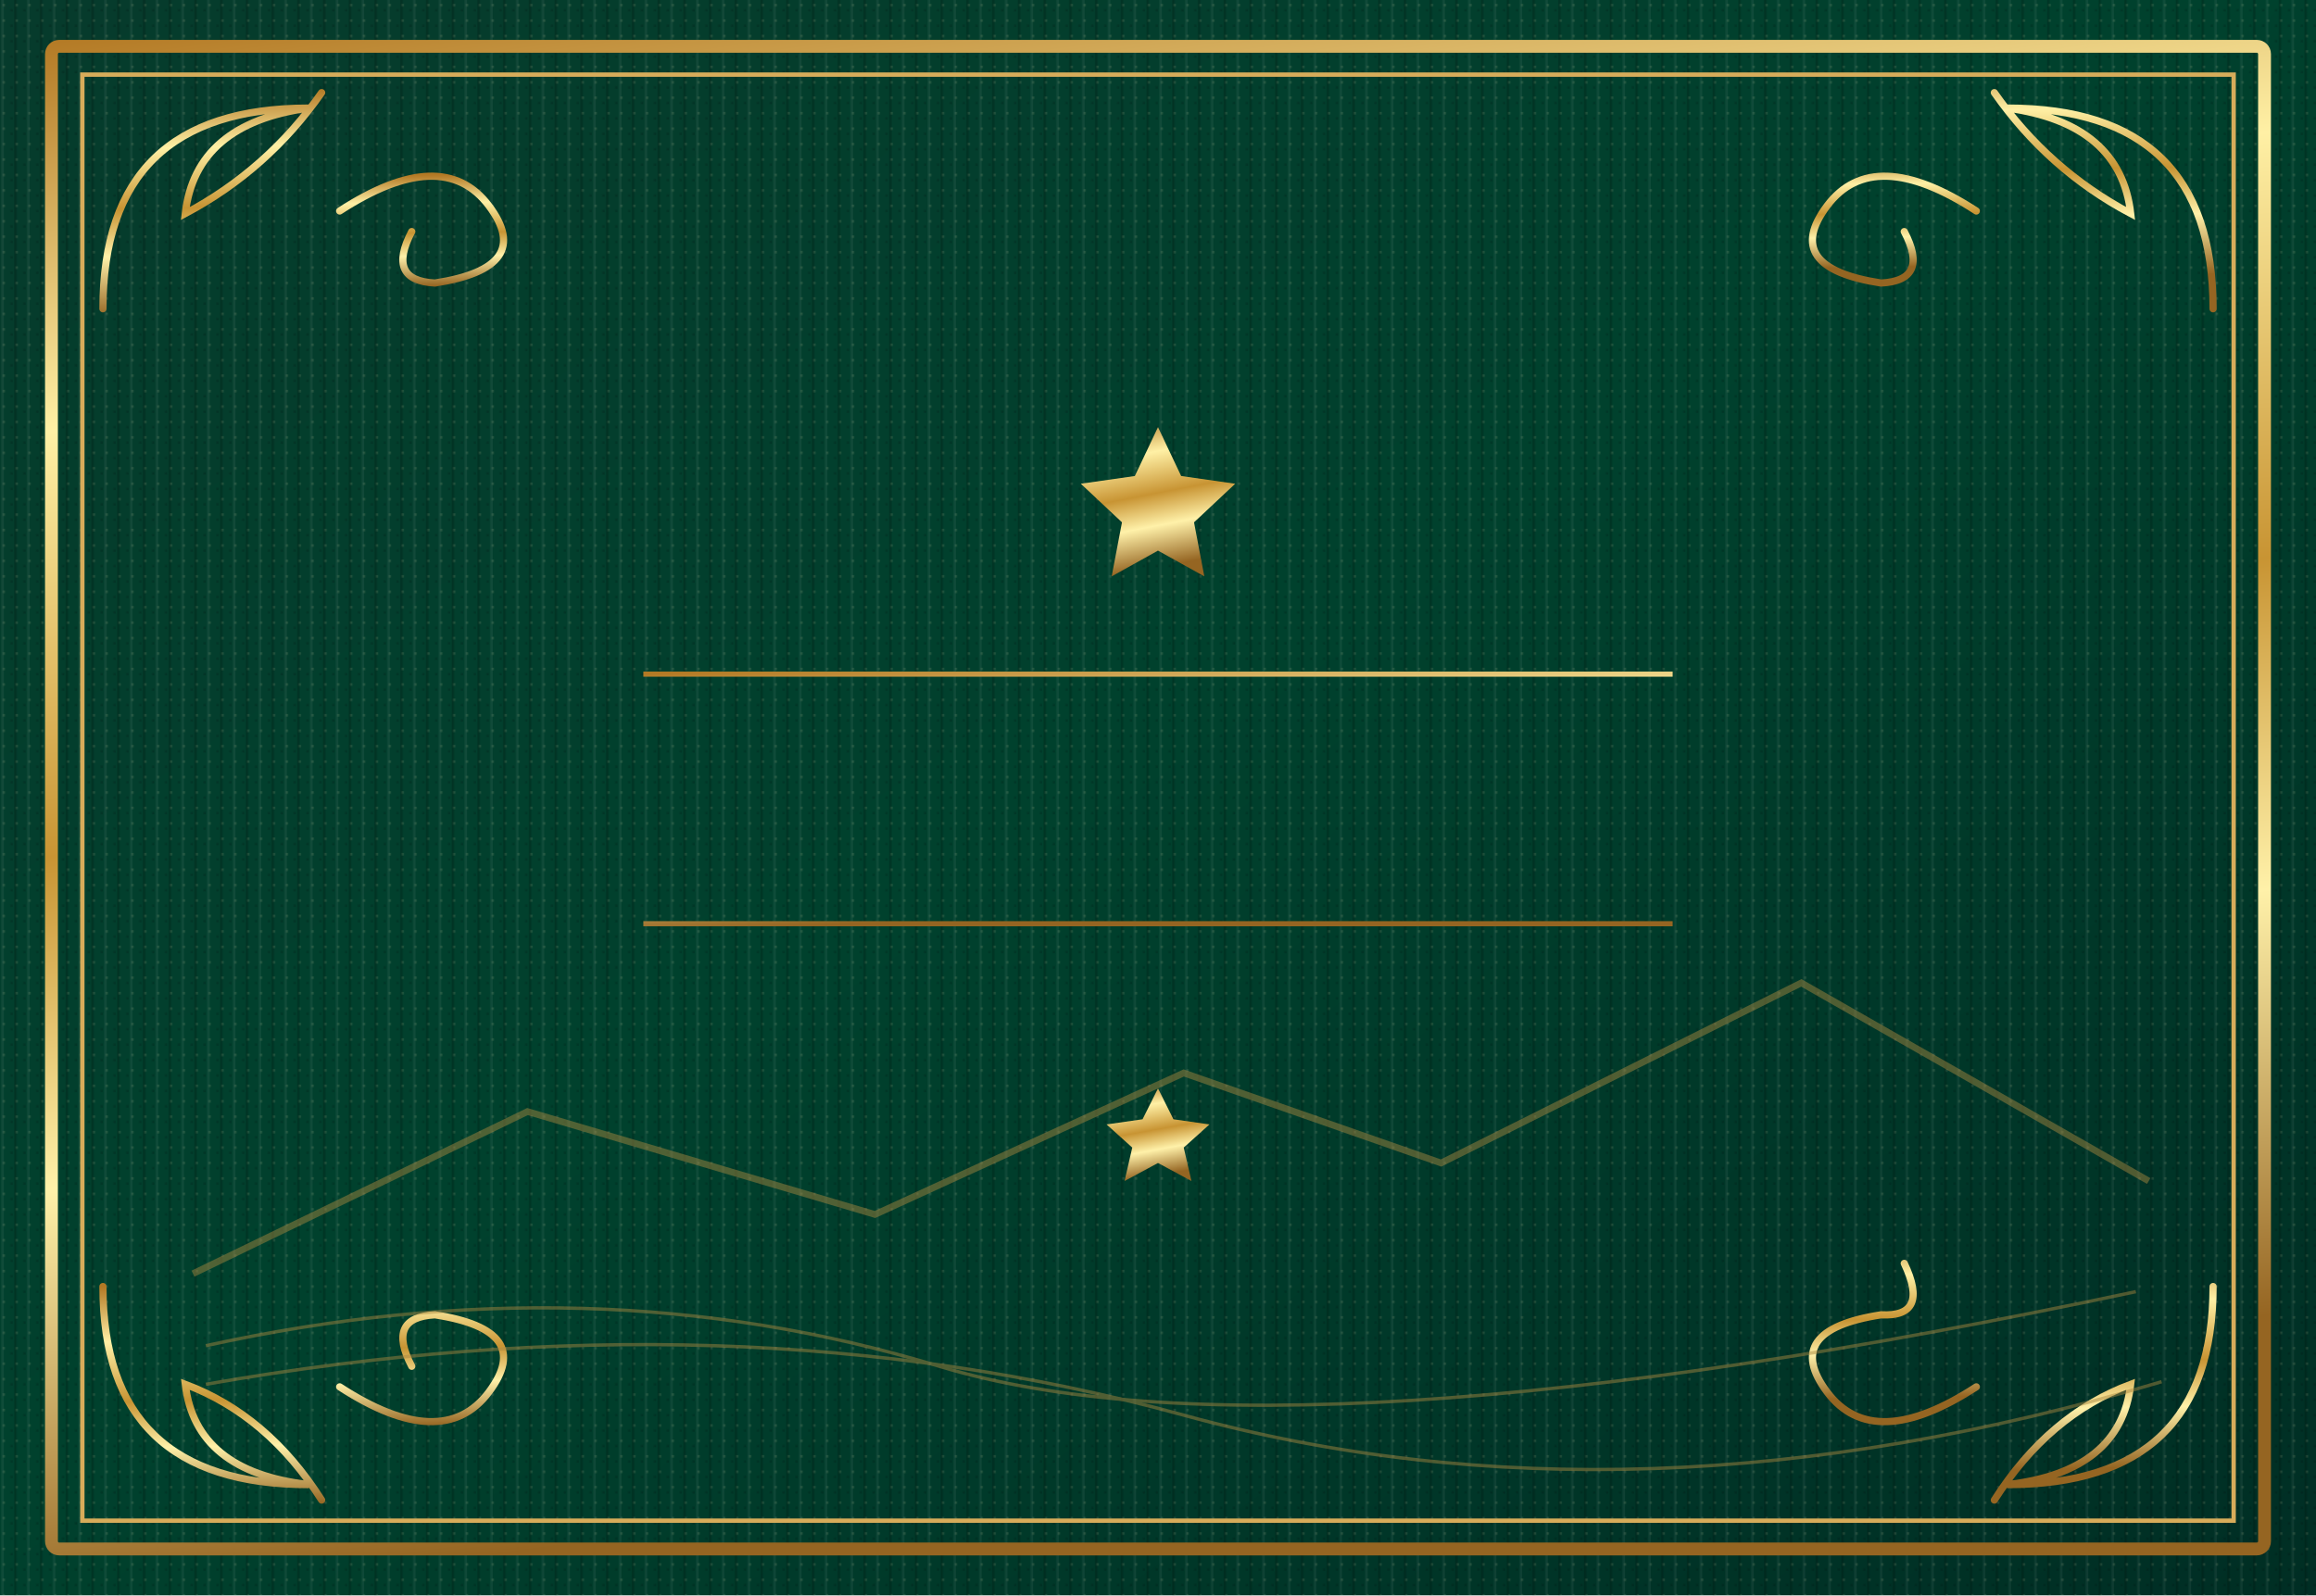
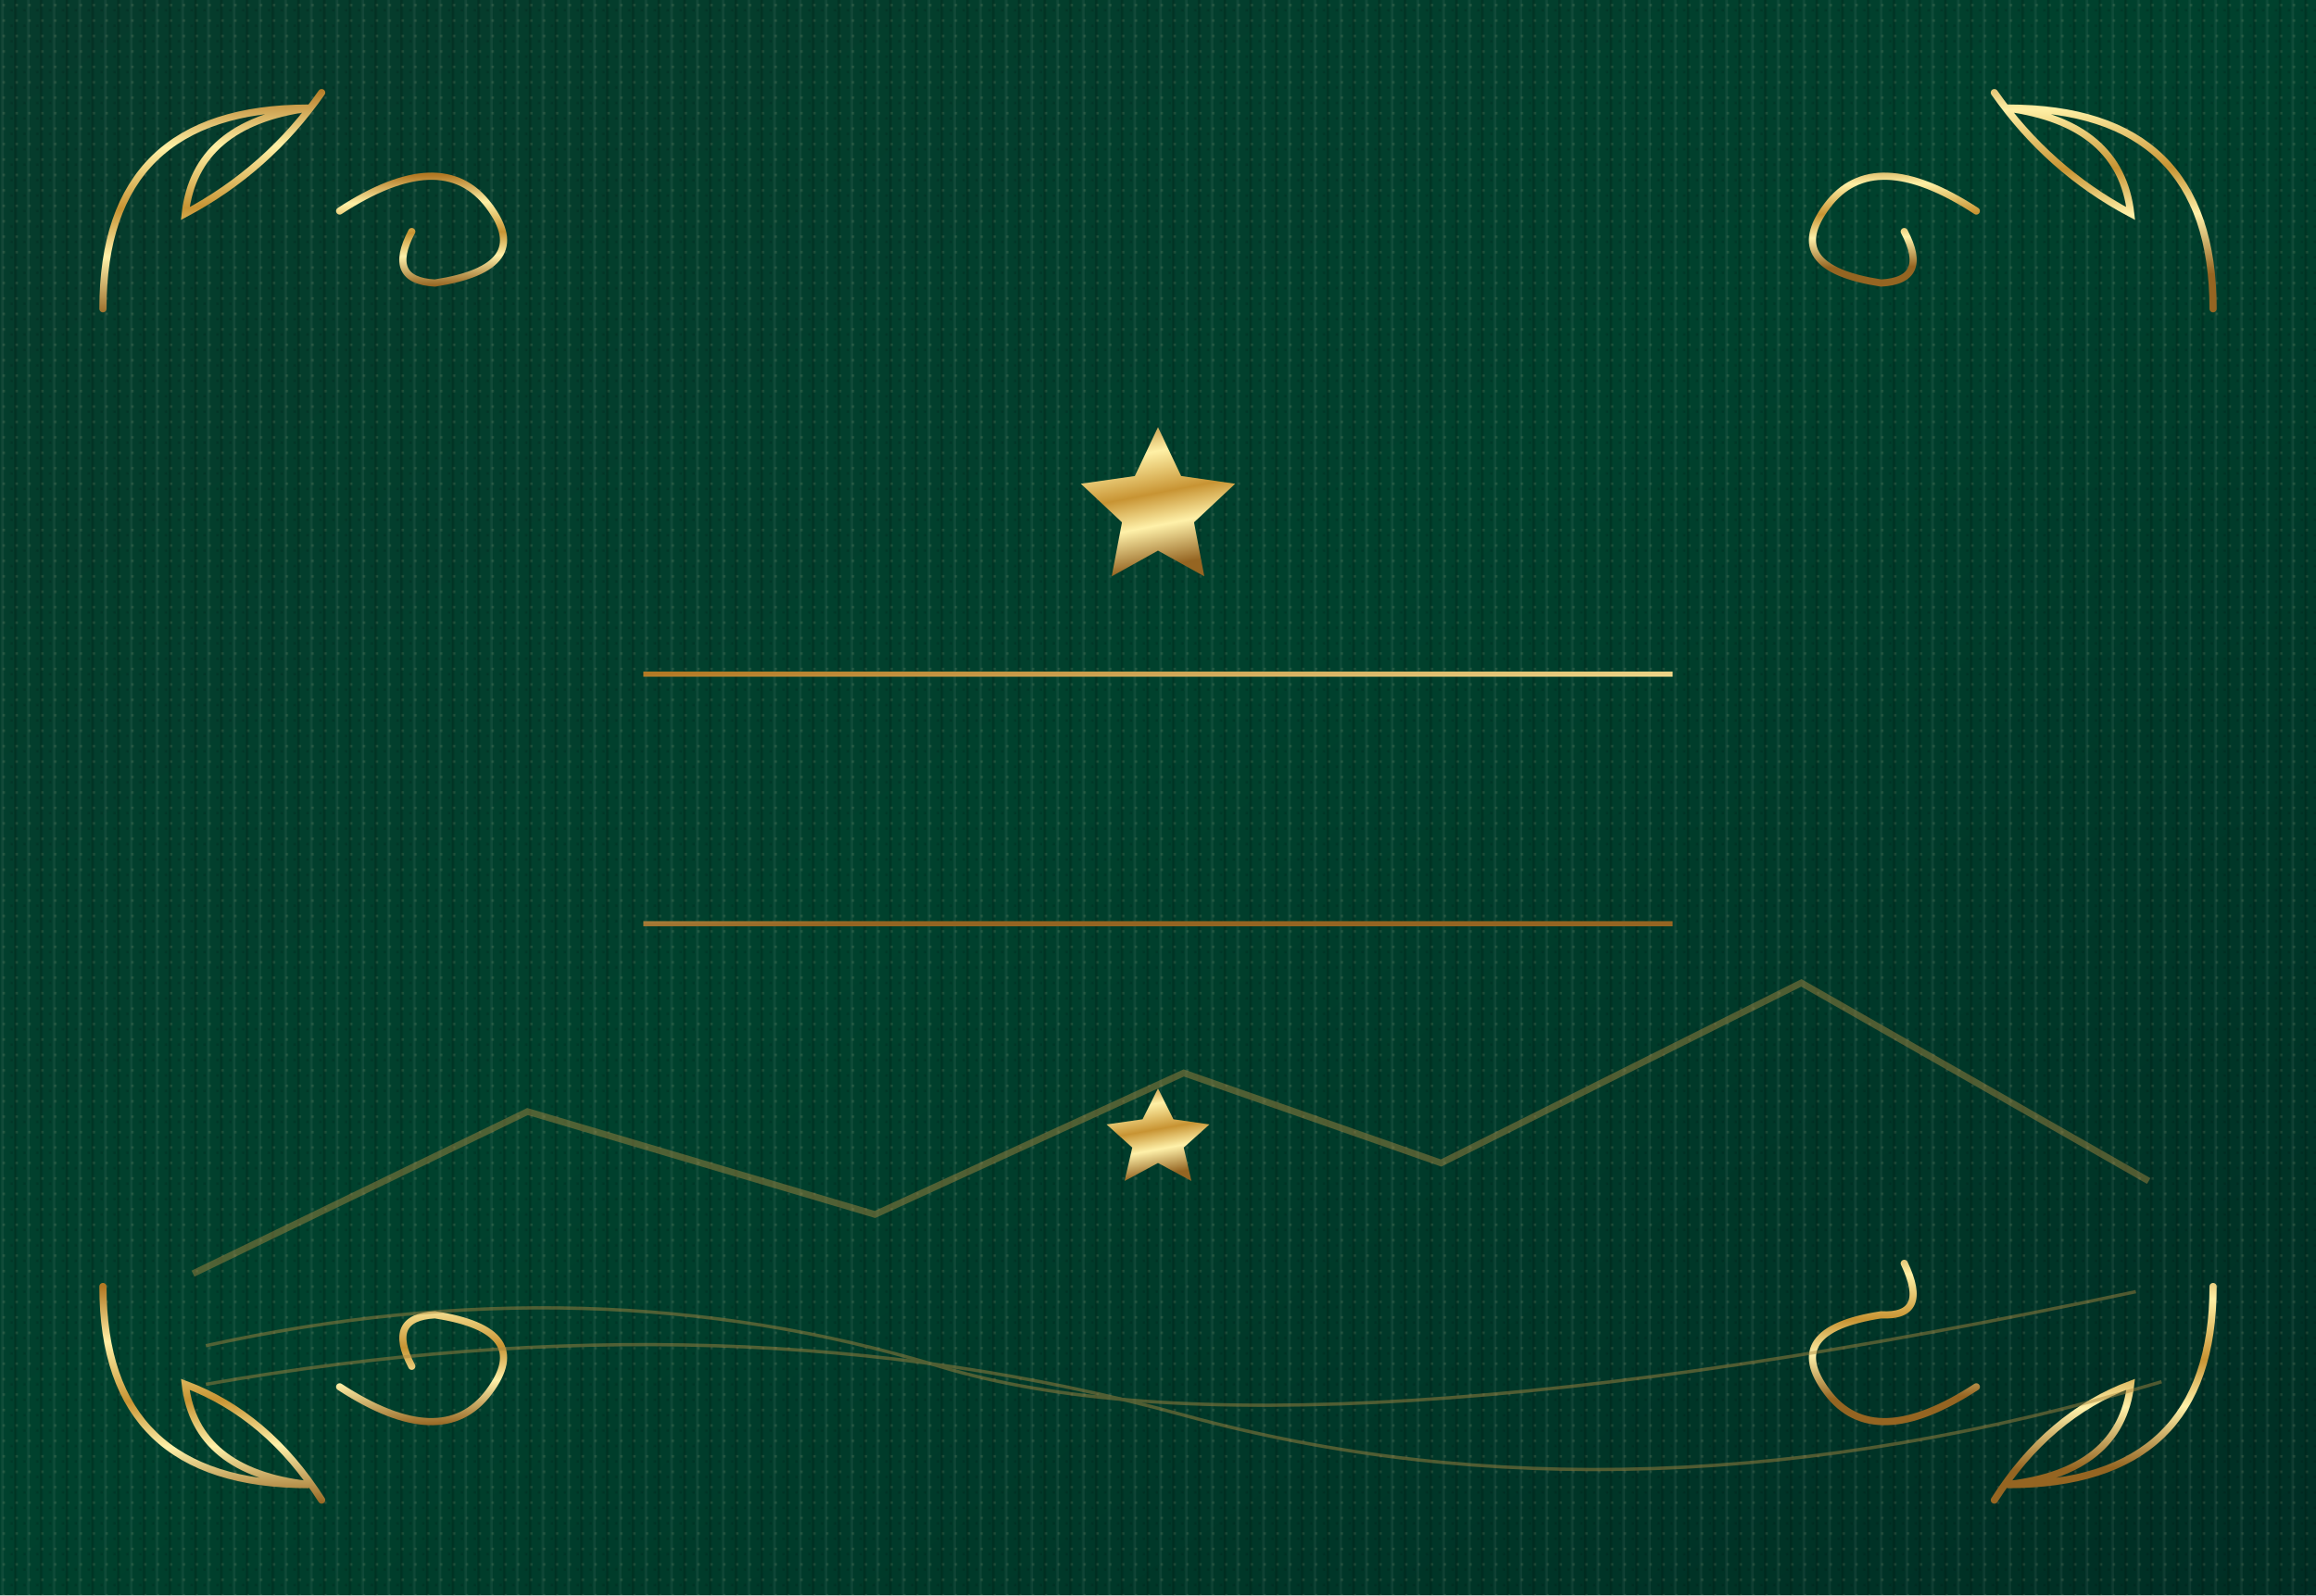
<svg xmlns="http://www.w3.org/2000/svg" viewBox="0 0 900 620">
  <defs>
    <linearGradient id="velvet" x2="1" y2="1">
      <stop stop-color="#063b2c" />
      <stop offset=".48" stop-color="#00412d" />
      <stop offset="1" stop-color="#002e24" />
    </linearGradient>
    <linearGradient id="gold" x2=".2" x1="0" y2="1" y1="0">
      <stop stop-color="#b37924" />
      <stop offset=".25" stop-color="#fff0a5" />
      <stop offset=".52" stop-color="#c89433" />
      <stop offset=".73" stop-color="#fff1a9" />
      <stop offset="1" stop-color="#956522" />
    </linearGradient>
    <pattern id="stripes" width="10" height="10" patternUnits="userSpaceOnUse">
      <path d="M1 0V10" stroke="#ffffff" opacity=".055" />
      <path d="M6 0V10" stroke="#020a06" opacity=".2" />
    </pattern>
    <pattern id="grain" width="5" height="6" patternUnits="userSpaceOnUse">
      <path d="M1 2h1" stroke="#f2eab7" opacity=".11" />
      <path d="M4 4h1" stroke="#020a06" opacity=".15" />
    </pattern>
  </defs>
  <rect width="900" height="620" fill="url(#velvet)" />
  <rect width="900" height="620" fill="url(#stripes)" />
  <rect width="900" height="620" fill="url(#grain)" />
-   <rect x="20" y="18" width="860" height="584" rx="3" fill="none" stroke="url(#gold)" stroke-width="5" />
-   <rect x="32" y="29" width="836" height="562" fill="none" stroke="#d7ac5a" stroke-width="1.7" />
  <g fill="none" stroke="url(#gold)" stroke-width="2.8" stroke-linecap="round">
    <path d="M40 120Q40 42 120 42Q76 48 72 83Q104 66 125 36M860 120Q860 42 780 42Q824 48 828 83Q796 66 775 36" />
    <path d="M40 500Q40 577 120 577Q76 572 72 538Q104 550 125 583M860 500Q860 577 780 577Q824 572 828 538Q796 550 775 583" />
    <path d="M132 82q40-26 58-2t-21 30q-19-1-9-20M768 82q-40-26-58-2t21 30q19-1 9-20" />
    <path d="M132 539q40 26 58 2t-21-30q-19 1-9 20M768 539q-40 26-58 2t21-30q19 1 9-20" />
  </g>
  <g stroke="#a8863e" fill="none" opacity=".48">
    <path d="M75 495L205 432 340 472 460 417 560 452 700 382 835 459" stroke-width="2.6" />
    <path d="M80 523Q230 490 365 531T830 502" stroke-width="1.3" />
    <path d="M80 538Q285 502 460 550T840 537" stroke-width="1.3" />
  </g>
  <g fill="url(#gold)">
    <path d="M450 166l9 19 21 3-16 15 4 21-18-10-18 10 4-21-16-15 21-3z" />
    <path d="M450 423l6 12 14 2-10 9 3 13-13-7-13 7 3-13-10-9 14-2z" />
  </g>
  <path d="M250 262H650M250 359H650" stroke="url(#gold)" stroke-width="2" />
</svg>
